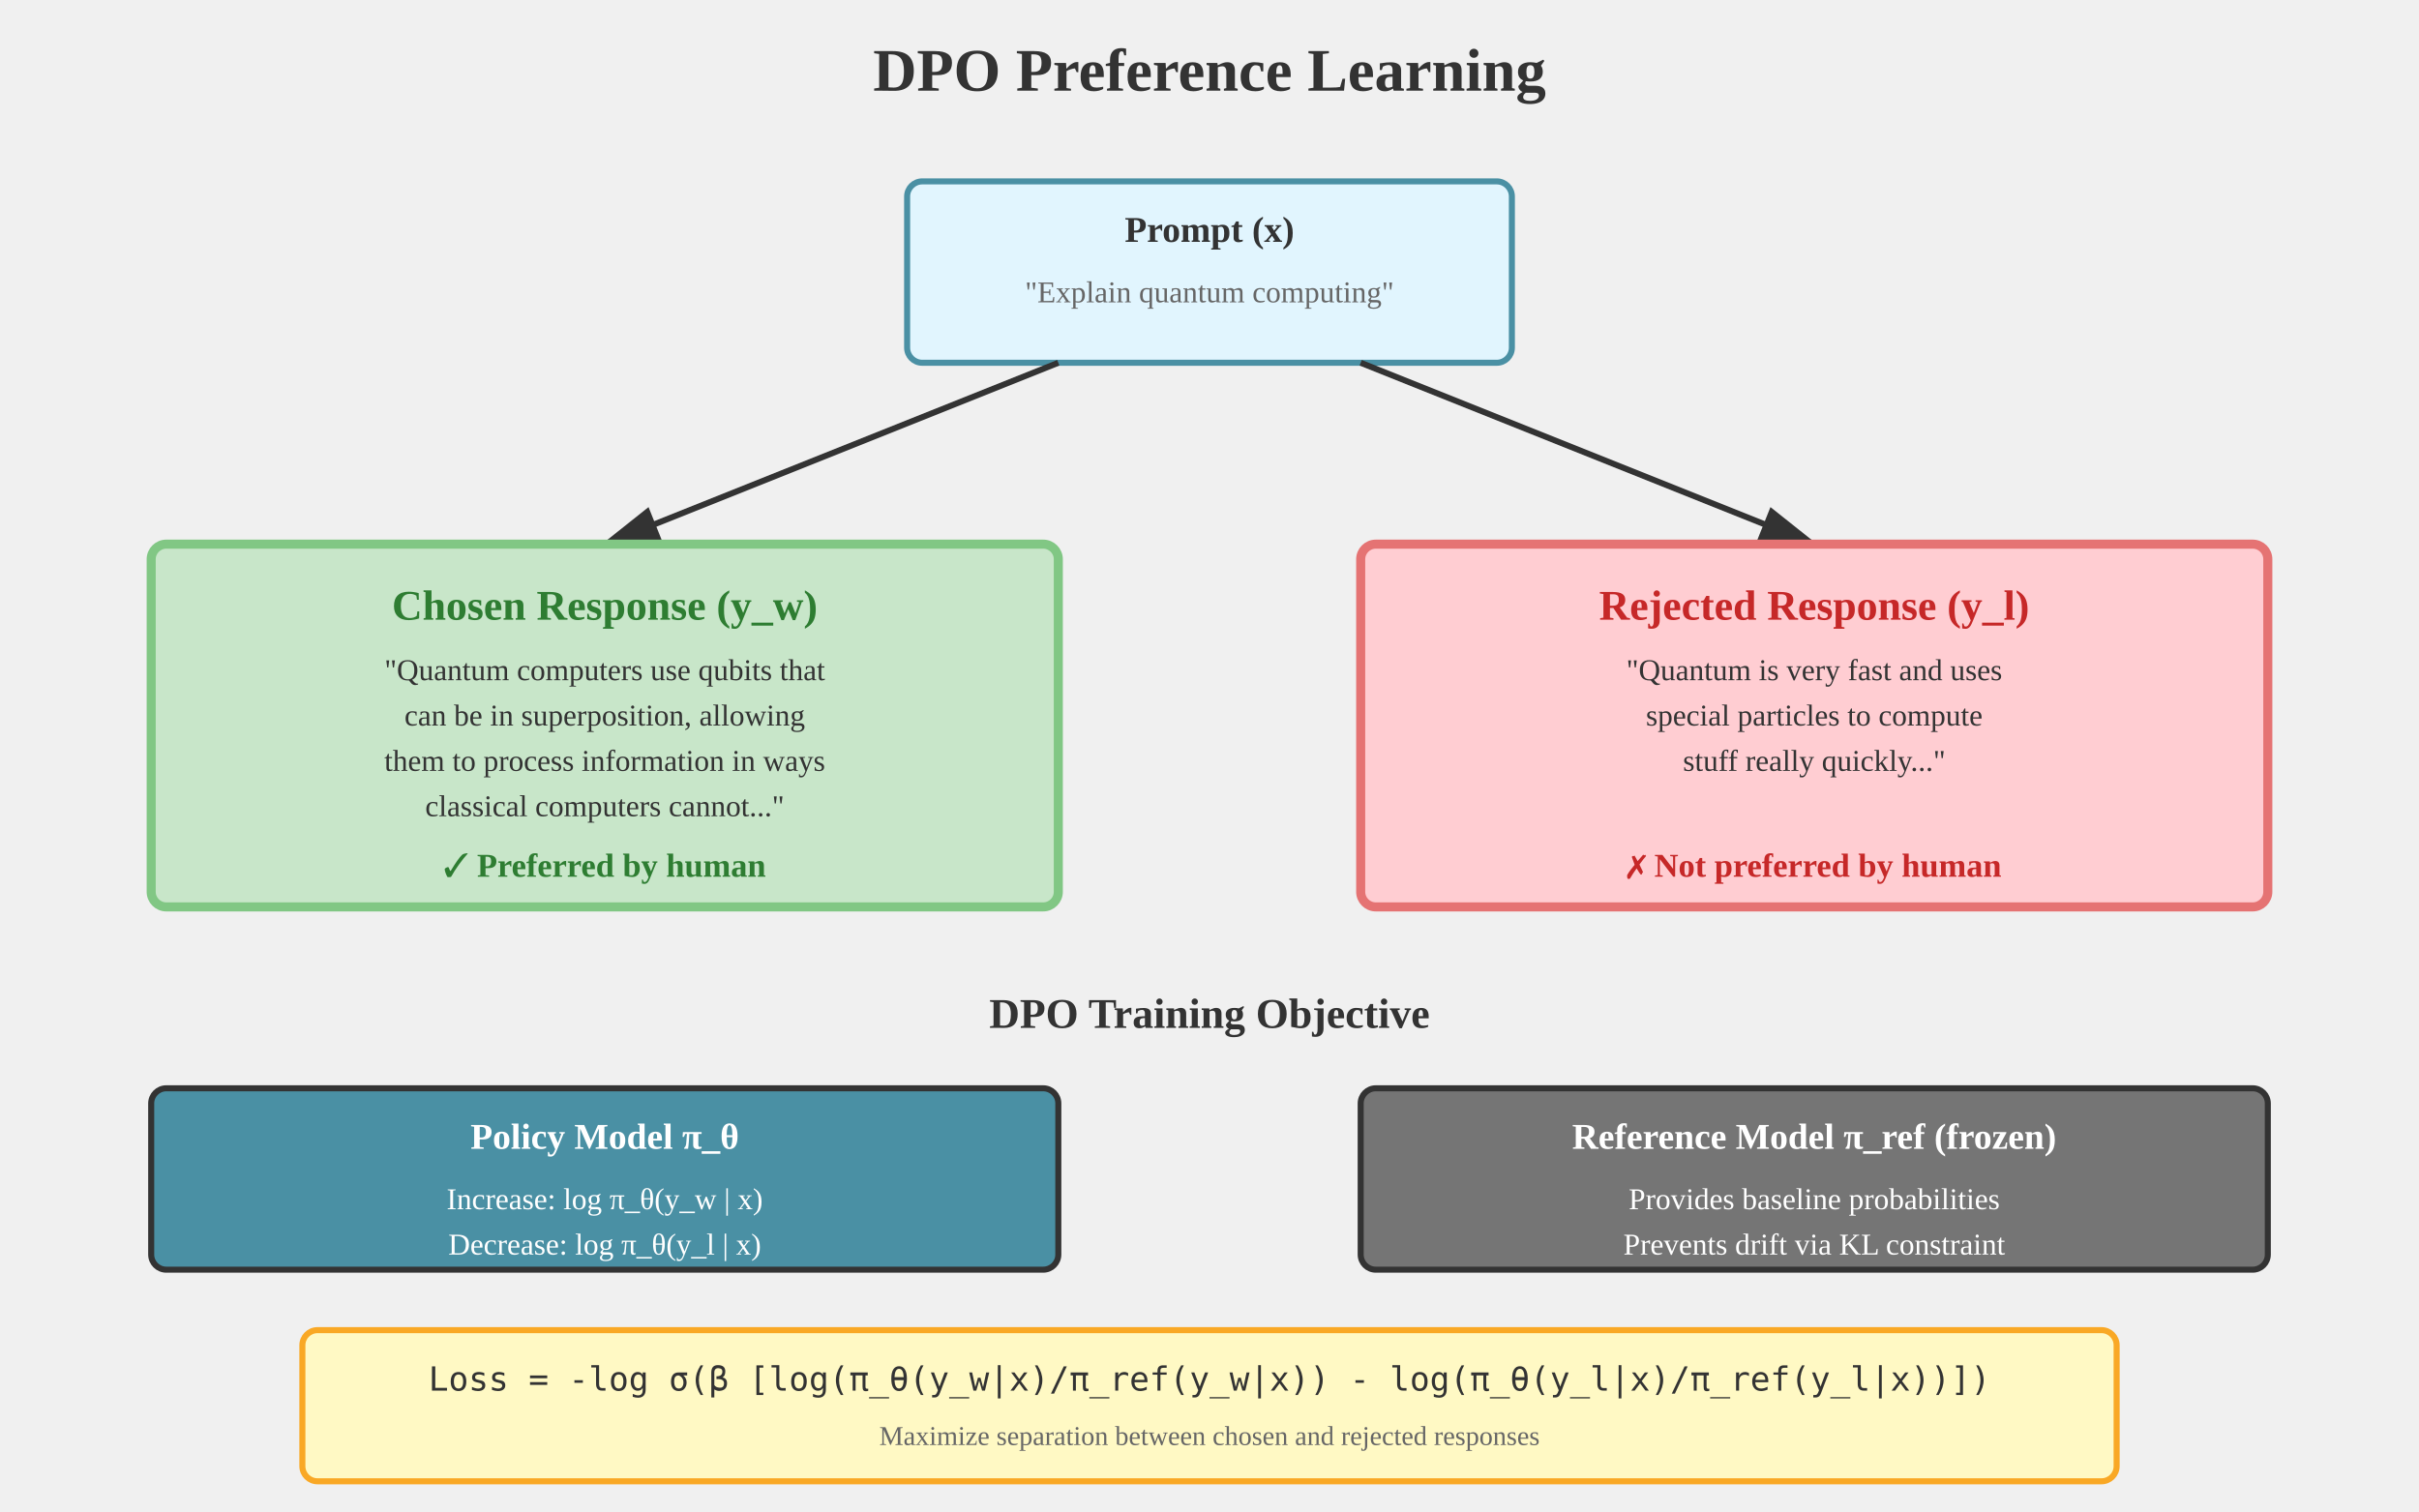
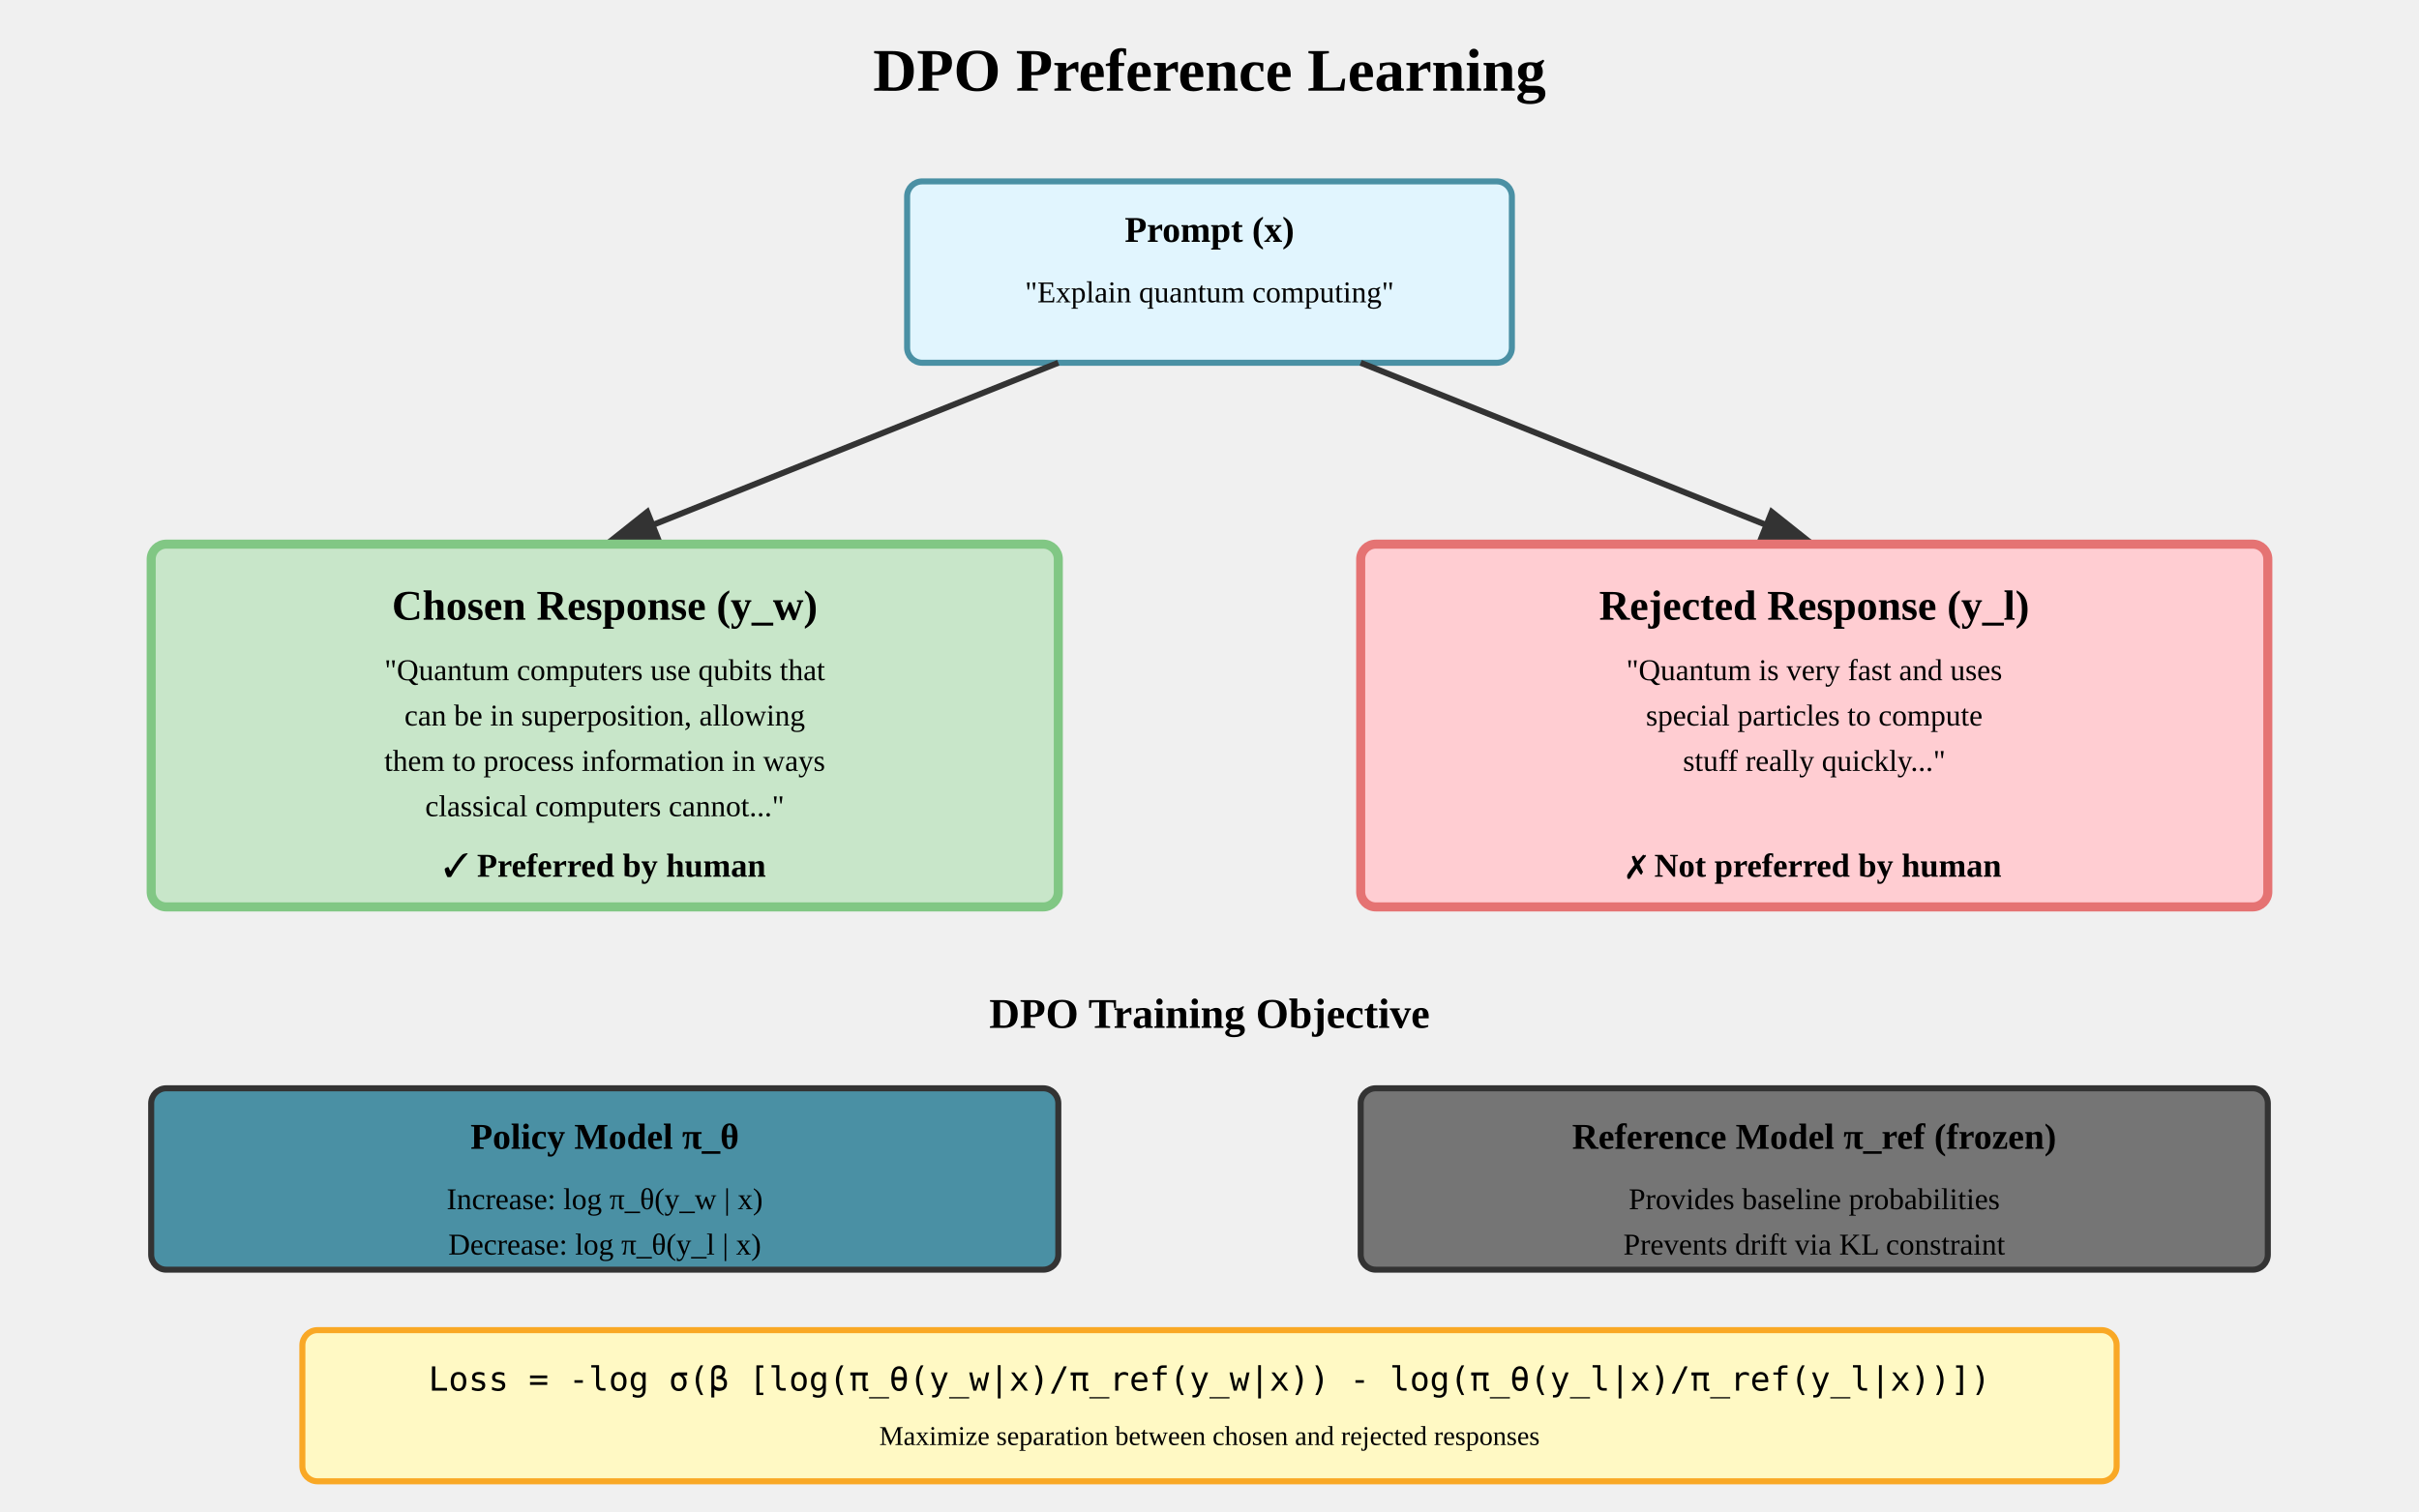
<svg xmlns="http://www.w3.org/2000/svg" viewBox="0 0 800 500">
+   <style>
+     /* Light mode (default) */
+     text { fill: #000000; }
+     .axis-text { fill: #000000; }
+     .label-text { fill: #666666; }
+     line[stroke="#333"] { stroke: #333333; }
+ 
+     /* Dark mode */
+     @media (prefers-color-scheme: dark) {
+       text { fill: #ffffff; }
+       .axis-text { fill: #ffffff; }
+       .label-text { fill: #cccccc; }
+       line[stroke="#333"] { stroke: #cccccc; }
+ 
+       /* Keep white text white in dark mode (for colored backgrounds) */
+       text[fill="#fff"],
+       text[fill="#ffffff"],
+       text[fill="white"] {
+         fill: #ffffff;
+       }
+ 
+       /* Keep colored text readable in dark mode */
+       text[fill="#E57373"] { fill: #ef5350; }
+       text[fill="#81C784"] { fill: #66bb6a; }
+       text[fill="#FFB74D"] { fill: #ffa726; }
+       text[fill="#4A90A4"] { fill: #4fc3f7; }
+     }
+   </style>
  <text x="400" y="30" font-size="20" font-weight="bold" text-anchor="middle" fill="#333">
    DPO Preference Learning
  </text>
  <rect x="300" y="60" width="200" height="60" fill="#E1F5FE" stroke="#4A90A4" stroke-width="2" rx="5" />
  <text x="400" y="80" font-size="12" font-weight="bold" text-anchor="middle" fill="#333">Prompt (x)</text>
  <text x="400" y="100" font-size="10" text-anchor="middle" fill="#666">"Explain quantum computing"</text>
  <path d="M 350 120 L 200 180" stroke="#333" stroke-width="2" fill="none" marker-end="url(#arrowhead)" />
  <path d="M 450 120 L 600 180" stroke="#333" stroke-width="2" fill="none" marker-end="url(#arrowhead)" />
  <rect x="50" y="180" width="300" height="120" fill="#C8E6C9" stroke="#81C784" stroke-width="3" rx="5" />
  <text x="200" y="205" font-size="14" font-weight="bold" text-anchor="middle" fill="#2E7D32">
    Chosen Response (y_w)
  </text>
  <text x="200" y="225" font-size="10" text-anchor="middle" fill="#333">"Quantum computers use qubits that</text>
  <text x="200" y="240" font-size="10" text-anchor="middle" fill="#333">can be in superposition, allowing</text>
  <text x="200" y="255" font-size="10" text-anchor="middle" fill="#333">them to process information in ways</text>
  <text x="200" y="270" font-size="10" text-anchor="middle" fill="#333">classical computers cannot..."</text>
  <text x="200" y="290" font-size="11" font-weight="bold" text-anchor="middle" fill="#2E7D32">
    ✓ Preferred by human
  </text>
  <rect x="450" y="180" width="300" height="120" fill="#FFCDD2" stroke="#E57373" stroke-width="3" rx="5" />
  <text x="600" y="205" font-size="14" font-weight="bold" text-anchor="middle" fill="#C62828">
    Rejected Response (y_l)
  </text>
  <text x="600" y="225" font-size="10" text-anchor="middle" fill="#333">"Quantum is very fast and uses</text>
  <text x="600" y="240" font-size="10" text-anchor="middle" fill="#333">special particles to compute</text>
  <text x="600" y="255" font-size="10" text-anchor="middle" fill="#333">stuff really quickly..."</text>
  <text x="600" y="270" font-size="10" text-anchor="middle" fill="#333" />
  <text x="600" y="290" font-size="11" font-weight="bold" text-anchor="middle" fill="#C62828">
    ✗ Not preferred by human
  </text>
  <text x="400" y="340" font-size="14" font-weight="bold" text-anchor="middle" fill="#333">
    DPO Training Objective
  </text>
  <rect x="50" y="360" width="300" height="60" fill="#4A90A4" stroke="#333" stroke-width="2" rx="5" />
  <text x="200" y="380" font-size="12" font-weight="bold" text-anchor="middle" fill="white">
    Policy Model π_θ
  </text>
  <text x="200" y="400" font-size="10" text-anchor="middle" fill="white">
    Increase: log π_θ(y_w | x)
  </text>
  <text x="200" y="415" font-size="10" text-anchor="middle" fill="white">
    Decrease: log π_θ(y_l | x)
  </text>
  <rect x="450" y="360" width="300" height="60" fill="#757575" stroke="#333" stroke-width="2" rx="5" />
  <text x="600" y="380" font-size="12" font-weight="bold" text-anchor="middle" fill="white">
    Reference Model π_ref (frozen)
  </text>
  <text x="600" y="400" font-size="10" text-anchor="middle" fill="white">
    Provides baseline probabilities
  </text>
  <text x="600" y="415" font-size="10" text-anchor="middle" fill="white">
    Prevents drift via KL constraint
  </text>
  <rect x="100" y="440" width="600" height="50" fill="#FFF9C4" stroke="#F9A825" stroke-width="2" rx="5" />
  <text x="400" y="460" font-size="11" text-anchor="middle" fill="#333" font-family="monospace">
    Loss = -log σ(β [log(π_θ(y_w|x)/π_ref(y_w|x)) - log(π_θ(y_l|x)/π_ref(y_l|x))])
  </text>
  <text x="400" y="478" font-size="9" text-anchor="middle" fill="#666">
    Maximize separation between chosen and rejected responses
  </text>
  <defs>
    <marker id="arrowhead" markerWidth="10" markerHeight="10" refX="9" refY="3" orient="auto">
      <polygon points="0 0, 10 3, 0 6" fill="#333" />
    </marker>
  </defs>
</svg>
